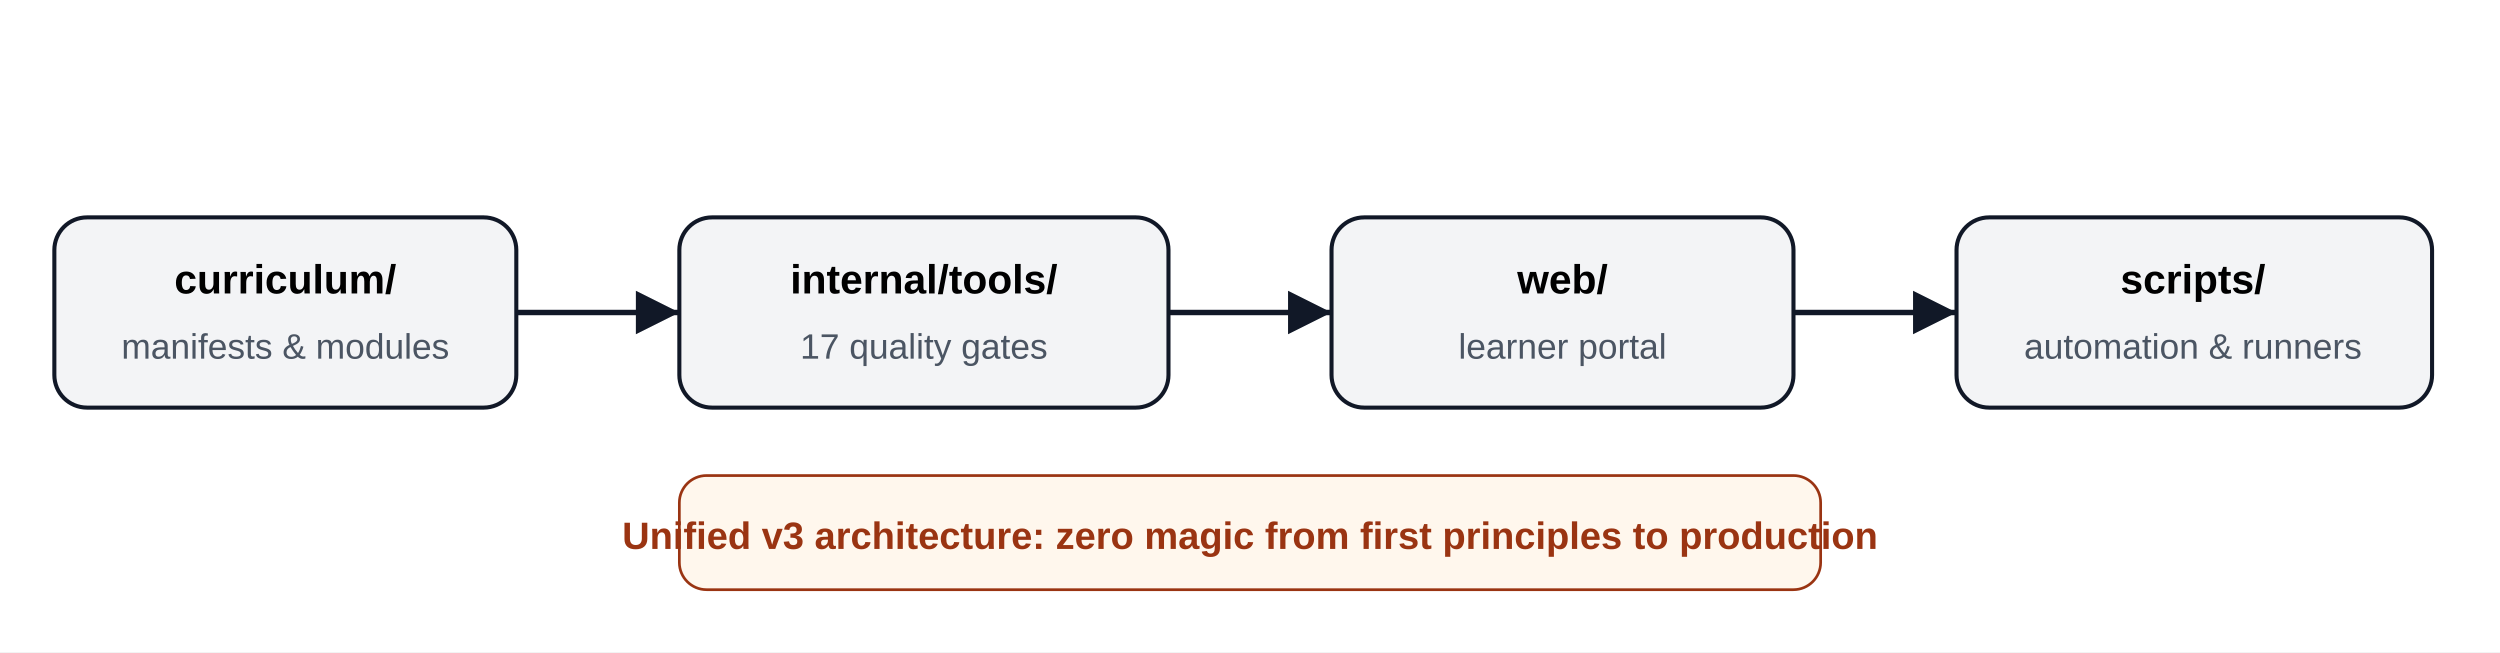
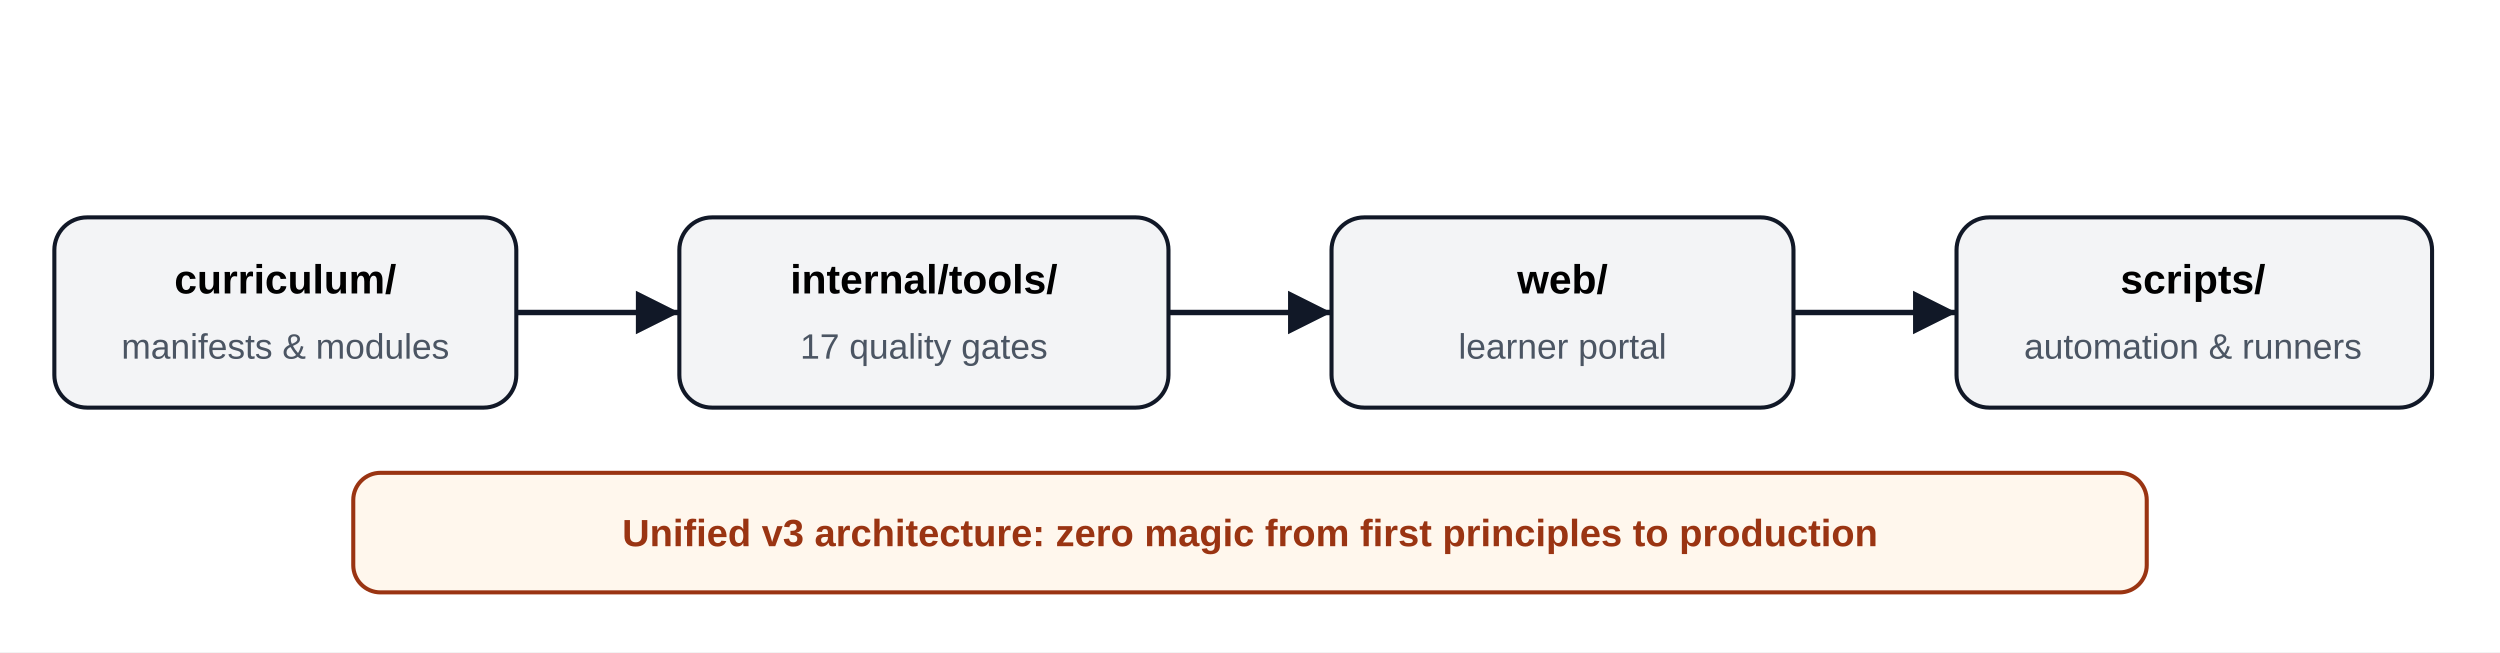
<svg xmlns="http://www.w3.org/2000/svg" width="920" height="240" viewBox="0 0 920 240" role="img" aria-labelledby="title desc">
  <rect width="920" height="240" fill="#ffffff" />
  <g font-family="Arial, sans-serif" font-size="15">
    <rect x="20" y="80" width="170" height="70" rx="12" fill="#f3f4f6" stroke="#111827" stroke-width="1.5" />
    <text x="105" y="108" text-anchor="middle" font-weight="700">curriculum/</text>
    <text x="105" y="132" text-anchor="middle" font-size="13" fill="#4b5563">manifests &amp; modules</text>
    <line x1="190" y1="115" x2="250" y2="115" stroke="#111827" stroke-width="2" marker-end="url(#arrow)" />
    <rect x="250" y="80" width="180" height="70" rx="12" fill="#f3f4f6" stroke="#111827" stroke-width="1.5" />
    <text x="340" y="108" text-anchor="middle" font-weight="700">internal/tools/</text>
    <text x="340" y="132" text-anchor="middle" font-size="13" fill="#4b5563">17 quality gates</text>
    <line x1="430" y1="115" x2="490" y2="115" stroke="#111827" stroke-width="2" marker-end="url(#arrow)" />
    <rect x="490" y="80" width="170" height="70" rx="12" fill="#f3f4f6" stroke="#111827" stroke-width="1.5" />
    <text x="575" y="108" text-anchor="middle" font-weight="700">web/</text>
    <text x="575" y="132" text-anchor="middle" font-size="13" fill="#4b5563">learner portal</text>
    <line x1="660" y1="115" x2="720" y2="115" stroke="#111827" stroke-width="2" marker-end="url(#arrow)" />
    <rect x="720" y="80" width="175" height="70" rx="12" fill="#f3f4f6" stroke="#111827" stroke-width="1.5" />
    <text x="807" y="108" text-anchor="middle" font-weight="700">scripts/</text>
    <text x="807" y="132" text-anchor="middle" font-size="13" fill="#4b5563">automation &amp; runners</text>
-     <rect x="250" y="175" width="420" height="42" rx="10" fill="#fff7ed" stroke="#9a3412" />
-     <text x="460" y="202" text-anchor="middle" font-size="14" fill="#9a3412" font-weight="600">Unified v3 architecture: zero magic from first principles to production</text>
+     <rect x="130" y="174" width="660" height="44" rx="10" fill="#fff7ed" stroke="#9a3412" stroke-width="1.5" />
+     <text x="460" y="201" text-anchor="middle" font-size="14" fill="#9a3412" font-weight="600">Unified v3 architecture: zero magic from first principles to production</text>
  </g>
  <defs>
    <marker id="arrow" markerWidth="12" markerHeight="12" refX="10" refY="6" orient="auto">
      <path d="M2,2 L10,6 L2,10 Z" fill="#111827" />
    </marker>
  </defs>
</svg>
